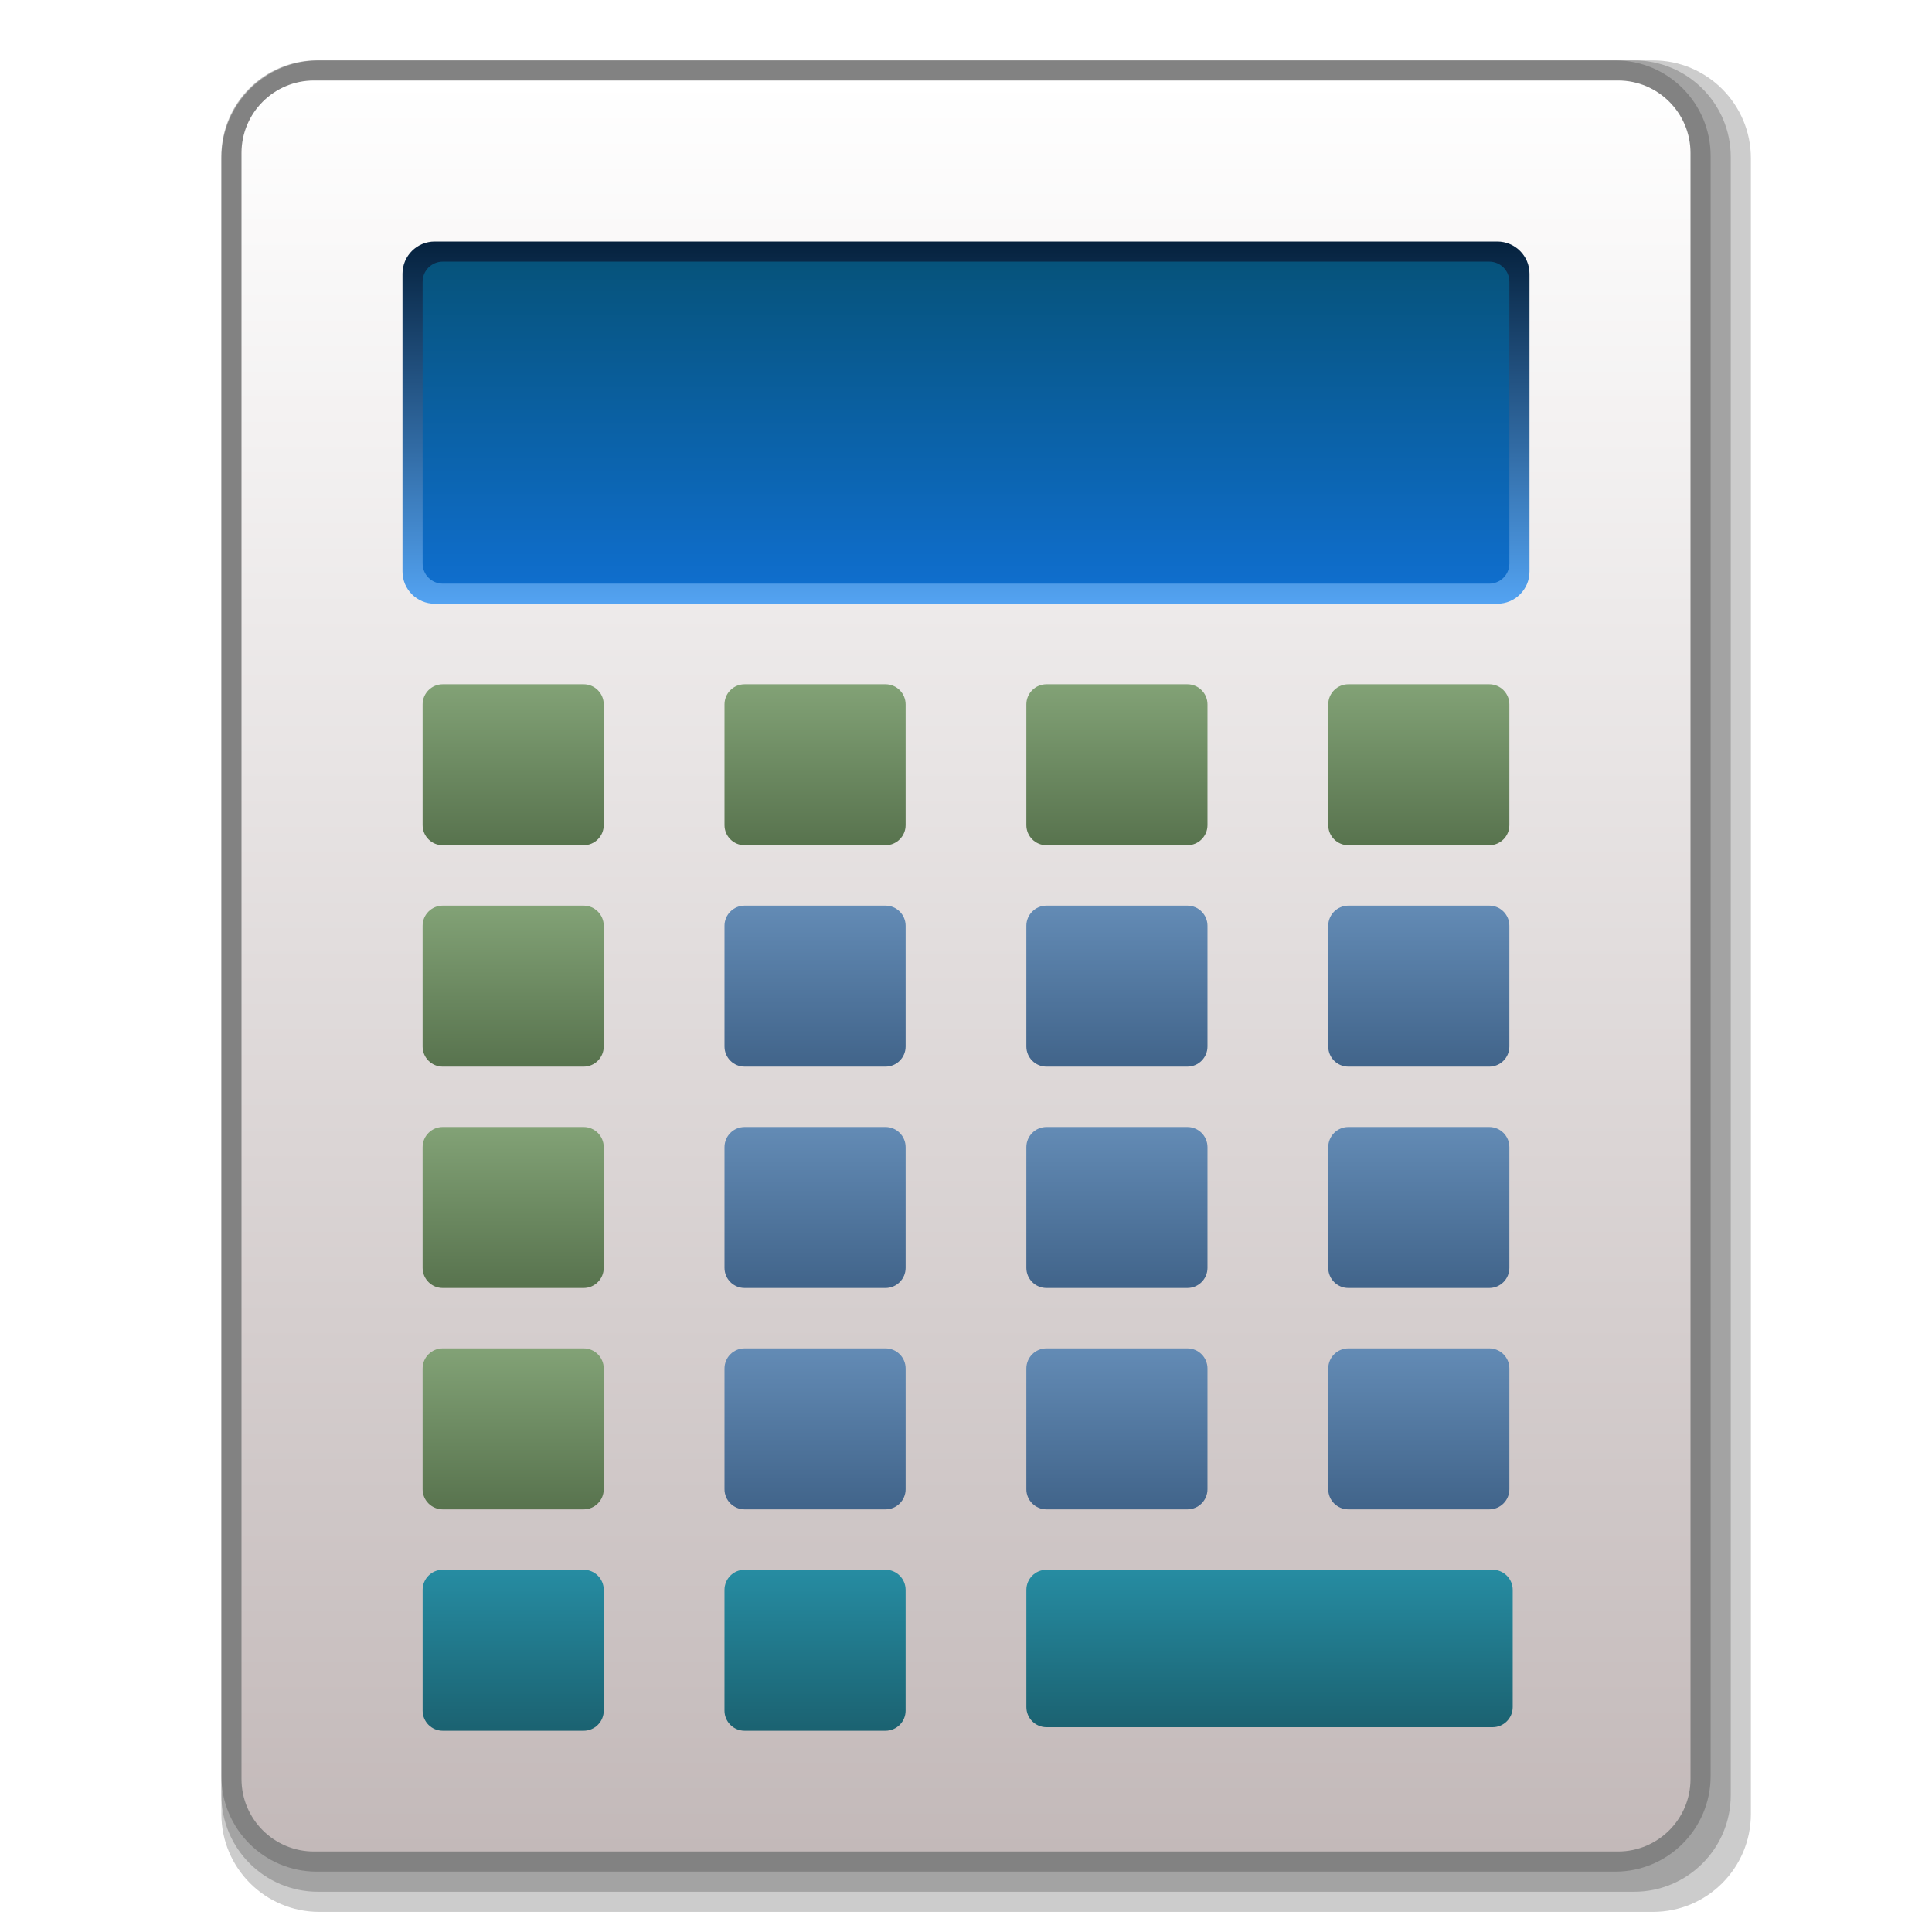
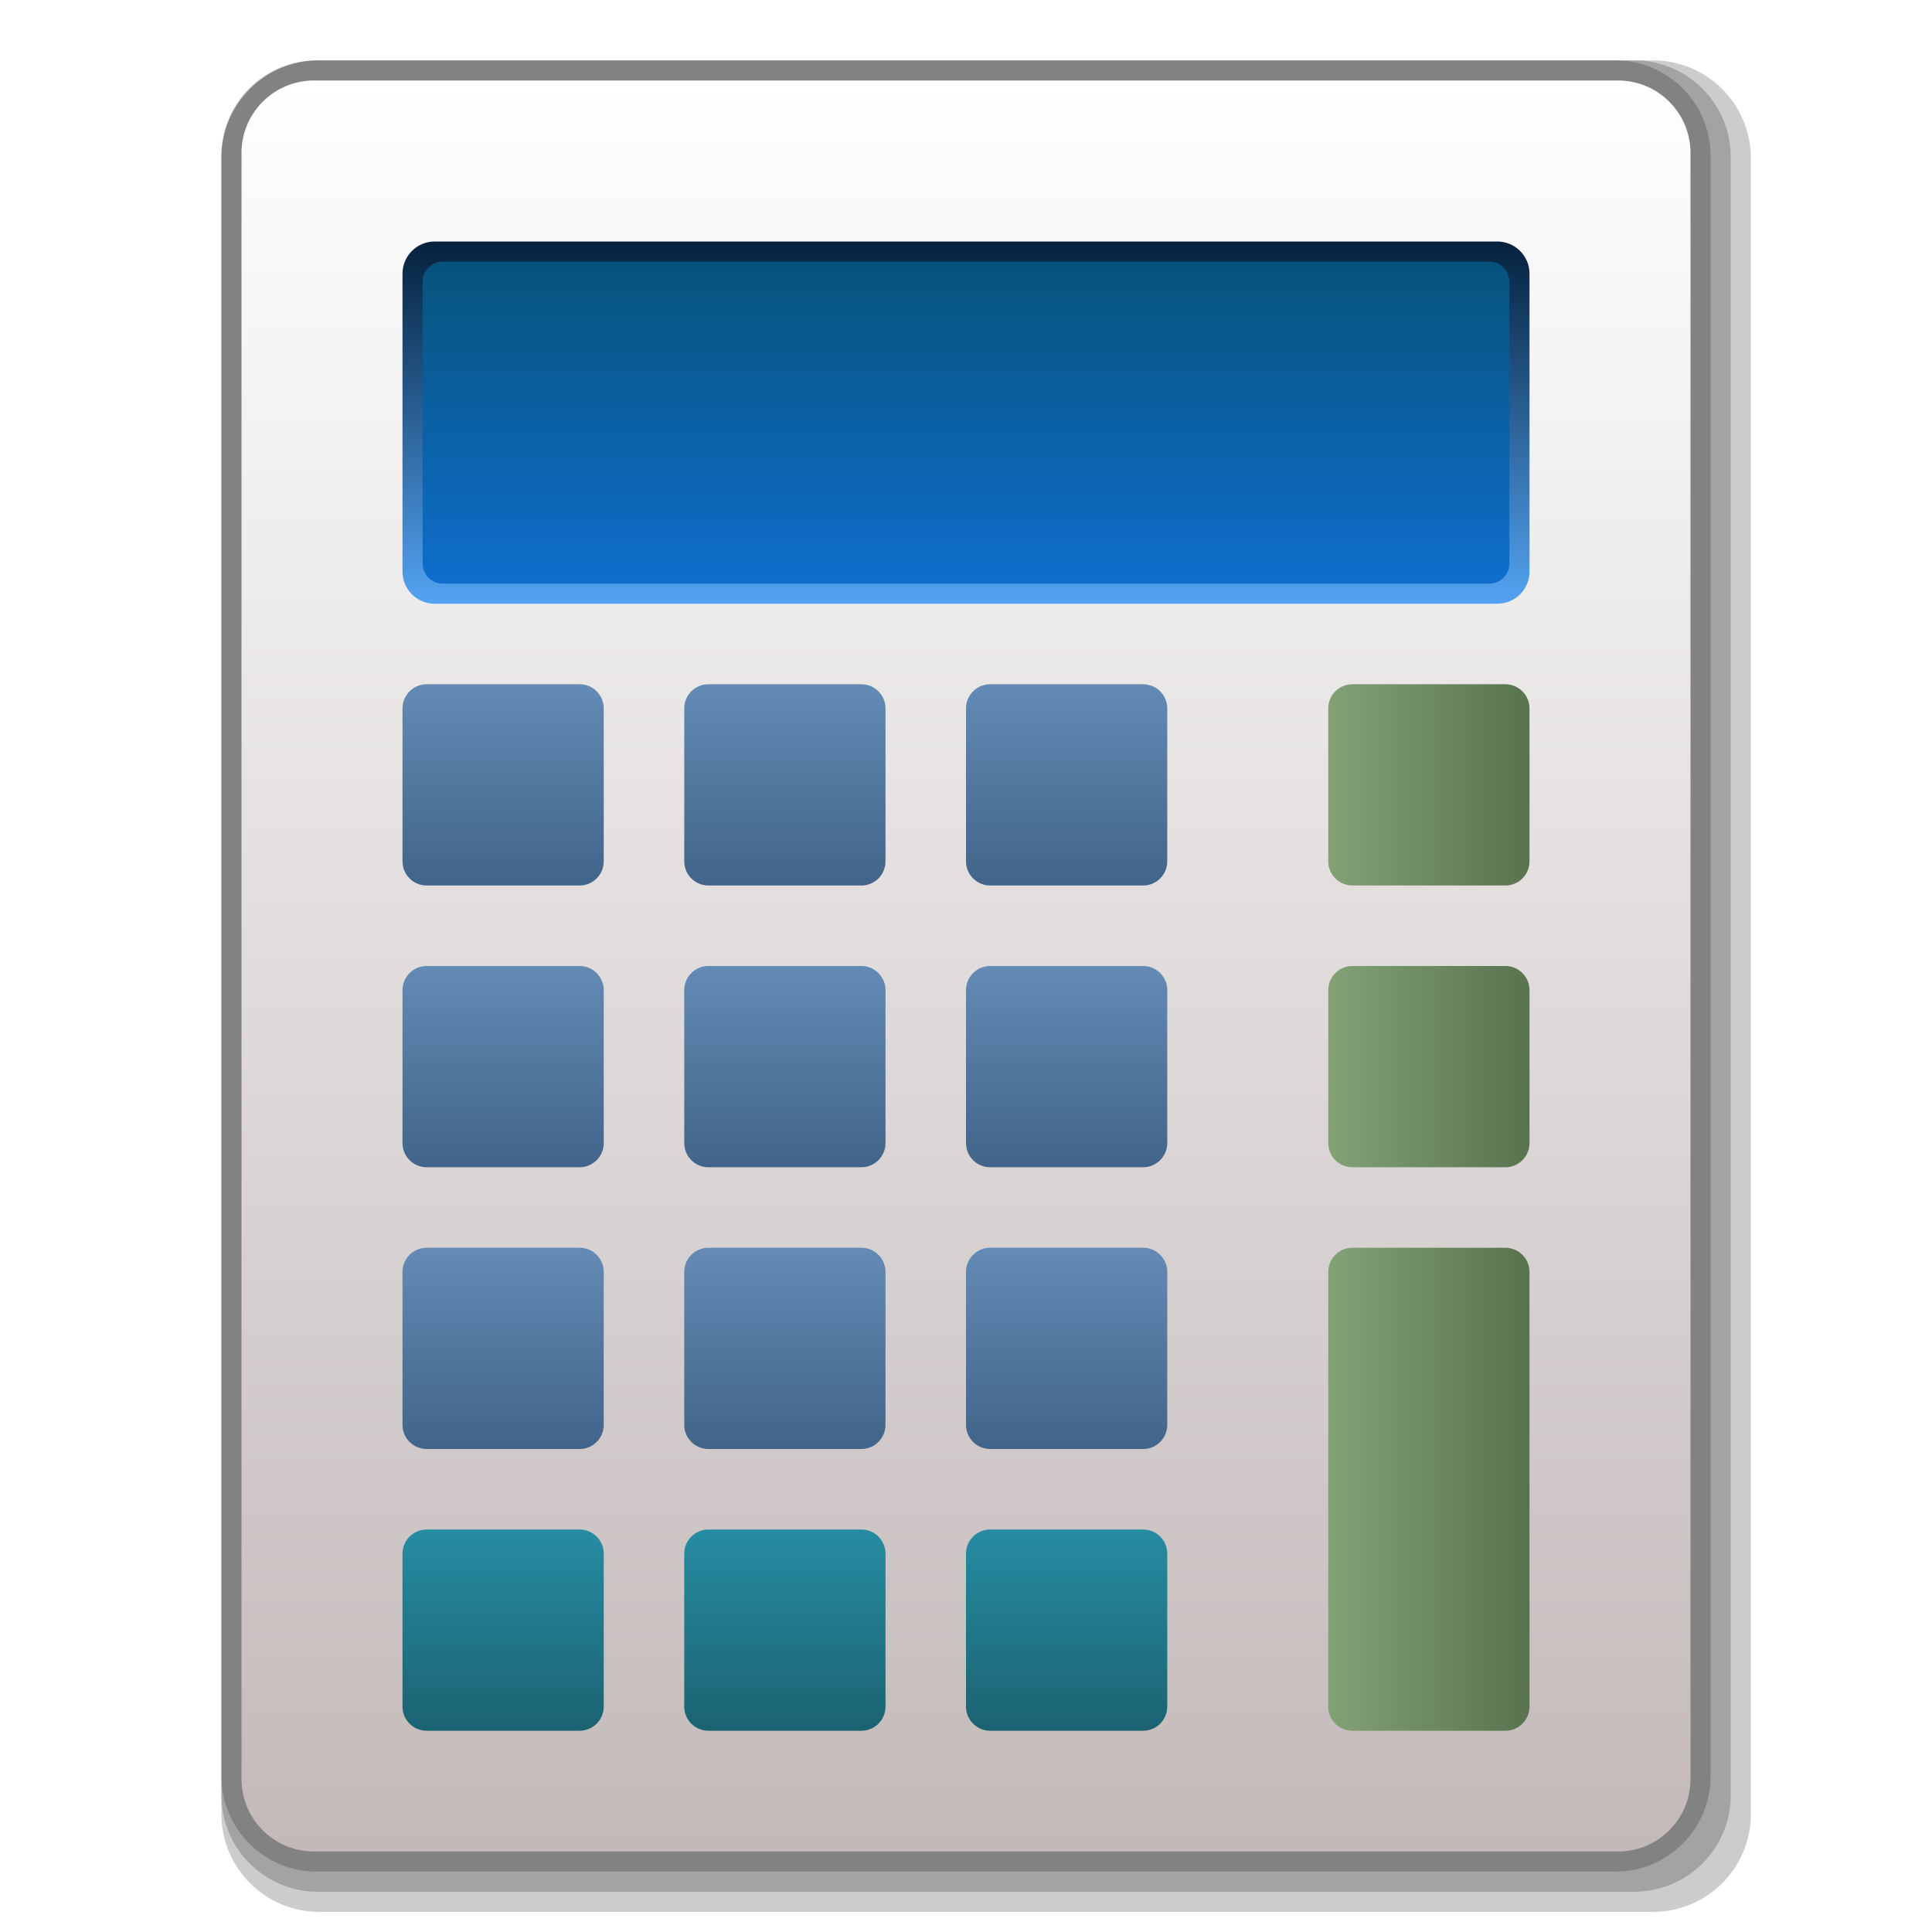
<svg xmlns="http://www.w3.org/2000/svg" xmlns:xlink="http://www.w3.org/1999/xlink" width="48" version="1.0" height="48">
  <defs id="defs5">
+     <linearGradient gradientTransform="matrix(0.9642857,0,0,0.8888889,0.8571428,1.166667)" xlink:href="#linearGradient960" id="linearGradient949" y1="6" x1="10" y2="15" gradientUnits="userSpaceOnUse" x2="10" />
+     <linearGradient gradientTransform="matrix(1.111111,0,0,1.25,-3.666671,-5.5)" xlink:href="#linearGradient875" id="linearGradient1078" y1="18" x1="33" y2="18" gradientUnits="userSpaceOnUse" x2="37.5" />
+     <linearGradient gradientTransform="matrix(0.413808,0,0,3.067454,22.44773,-88.6307)" xlink:href="#linearGradient875" id="linearGradient963" y1="39" x1="25.5" y2="39" x2="37.583" gradientUnits="userSpaceOnUse" />
+     <linearGradient gradientTransform="matrix(1.111111,0,0,1.25,-10,-7.25)" xlink:href="#linearGradient851" id="linearGradient2353" y1="25" x1="18" y2="29" gradientUnits="userSpaceOnUse" x2="18" />
+     <linearGradient xlink:href="#linearGradient2768" id="linearGradient943" y1="46" x1="6" y2="2" x2="6" gradientUnits="userSpaceOnUse" />
+     <linearGradient gradientTransform="matrix(1.111111,0,0,1.25,-1.667106,-10.75)" xlink:href="#linearGradient895" id="linearGradient2361" y1="43" x1="10.5" y2="39" gradientUnits="userSpaceOnUse" x2="10.5" />
+     <linearGradient xlink:href="#linearGradient3310" id="linearGradient939" y1="15" x1="10" y2="6" x2="10" gradientUnits="userSpaceOnUse" />
    <linearGradient id="linearGradient895">
      <stop offset="0" style="stop-color:#1b6271" id="stop891" />
      <stop offset="1" style="stop-color:#268ca2" id="stop893" />
    </linearGradient>
    <linearGradient id="linearGradient960">
      <stop offset="0" style="stop-color:#06537b" id="stop956" />
      <stop offset="1" style="stop-color:#0f6ecd" id="stop958" />
    </linearGradient>
    <linearGradient id="linearGradient875">
      <stop offset="0" style="stop-color:#82a276" id="stop871" />
      <stop offset="1" style="stop-color:#58734e" id="stop873" />
    </linearGradient>
    <linearGradient id="linearGradient3310">
      <stop offset="0" style="stop-color:#53a3f2" id="stop3312" />
      <stop offset="1" style="stop-color:#05213d" id="stop3314" />
    </linearGradient>
    <linearGradient id="linearGradient2768">
      <stop offset="0" style="stop-color:#c3b9b9" id="stop2770" />
      <stop offset="1" style="stop-color:#fff" id="stop2772" />
    </linearGradient>
    <linearGradient id="linearGradient851">
      <stop offset="0" style="stop-color:#638bb5" id="stop847" />
      <stop offset="1" style="stop-color:#41648a" id="stop849" />
    </linearGradient>
-     <linearGradient xlink:href="#linearGradient3310" id="linearGradient939" y1="15" x1="10" y2="6" x2="10" gradientUnits="userSpaceOnUse" />
-     <linearGradient gradientTransform="matrix(0.4590474,0,0,0.3853351,-6.664493,0.02386136)" xlink:href="#linearGradient2768" id="linearGradient3226" y1="119.315" x1="34.396" y2="5.128" gradientUnits="userSpaceOnUse" x2="34.396" />
-     <linearGradient xlink:href="#linearGradient895" id="linearGradient907" y1="42.912" x1="25.5" y2="39" x2="25.5" gradientUnits="userSpaceOnUse" />
-     <linearGradient gradientTransform="matrix(0.9642857,0,0,0.8888889,0.8571428,1.166667)" xlink:href="#linearGradient960" id="linearGradient949" y1="6" x1="10" y2="15" gradientUnits="userSpaceOnUse" x2="10" />
-     <linearGradient xlink:href="#linearGradient875" id="linearGradient877" y1="17" x1="33" y2="21" x2="33" gradientUnits="userSpaceOnUse" />
-     <linearGradient xlink:href="#linearGradient895" id="linearGradient897" y1="43" x1="10.5" y2="39" x2="10.5" gradientUnits="userSpaceOnUse" />
-     <linearGradient xlink:href="#linearGradient851" id="linearGradient853" y1="22.5" x1="18" y2="26.5" x2="18" gradientUnits="userSpaceOnUse" />
  </defs>
  <g style="stroke:none;stroke-linejoin:round">
    <g style="stroke-linecap:round">
-       <rect width="38" x="5.5" y="1.5" rx="2.432" height="46" ry="2.432" style="opacity:.2;stroke-width:.883" id="rect881" />
-       <rect width="37.5" x="5.5" y="1.5" rx="2.4" ry="2.4" height="45.5" style="opacity:.2;stroke-width:.873" id="rect879" />
-       <rect width="37" x="5.5" y="1.5" rx="2.368" height="45" ry="2.374" style="opacity:.2;stroke-width:.862" id="rect961" />
-       <rect width="36" x="6" y="2" rx="1.8" height="44" ry="1.8" style="fill:url(#linearGradient3226);stroke-width:.429" id="rect2778" />
-       <rect width="12.083" x="25.5" y="39" rx="0.5" height="3.912" ry="0.5" style="fill:url(#linearGradient907);stroke-width:.145" id="rect3169" />
+       <rect width="38" x="5.5" y="1.5" rx="2.432" height="46" ry="2.432" style="opacity:.2" id="rect881" />
+       <rect width="37.5" x="5.5" y="1.5" rx="2.4" ry="2.4" height="45.5" style="opacity:.2" id="rect879" />
+       <rect width="37" x="5.5" y="1.5" rx="2.368" height="45" ry="2.374" style="opacity:.2" id="rect961" />
+       <rect width="36" x="6" y="2" rx="1.8" height="44" ry="1.8" style="fill:url(#linearGradient943)" id="rect2778" />
+       <rect width="5" x="33" y="31" rx="0.6" height="12" ry="0.6" style="fill:url(#linearGradient963)" id="rect3169" />
    </g>
-     <rect width="28" x="10" y="6" rx="0.8" height="9" ry="0.8" style="fill:url(#linearGradient939);fill-rule:evenodd;stroke-linecap:square;stroke-width:2.683" id="rect931" />
+     <rect width="28" x="10" y="6" rx="0.8" ry="0.8" height="9" style="fill:url(#linearGradient939);fill-rule:evenodd;stroke-linecap:square" id="rect931" />
  </g>
-   <rect width="4.5" x="33" y="17" rx="0.5" ry="0.5" height="4" style="fill:url(#linearGradient877);stroke:none;stroke-linejoin:round;stroke-linecap:round;stroke-width:.09" id="use945" />
-   <rect width="4.5" x="18" y="22.5" rx="0.5" ry="0.5" height="4" style="fill:url(#linearGradient853);stroke:none;stroke-linejoin:round;stroke-linecap:round;stroke-width:.09" id="use951" />
-   <rect width="4.5" x="10.5" y="39" rx="0.5" ry="0.5" height="4" style="fill:url(#linearGradient897);stroke:none;stroke-linejoin:round;stroke-linecap:round;stroke-width:.09" id="use939" />
-   <rect width="27" x="10.5" y="6.5" rx="0.5" ry="0.5" height="8" style="fill:url(#linearGradient949);fill-rule:evenodd;stroke:none;stroke-linejoin:round;stroke-linecap:square;stroke-width:2.484" id="rect941" />
-   <use width="100%" x="0" y="0" height="100%" xlink:href="#use951" id="use855" transform="translate(7.499603)" />
-   <use width="100%" x="0" y="0" height="100%" xlink:href="#use951" id="use857" transform="translate(15)" />
-   <use width="100%" x="0" y="0" height="100%" xlink:href="#use951" id="use859" transform="translate(0,5.5)" />
-   <use width="100%" x="0" y="0" height="100%" xlink:href="#use951" id="use861" transform="translate(0,11)" />
-   <use width="100%" x="0" y="0" height="100%" xlink:href="#use951" id="use863" transform="translate(7.499603,5.5)" />
-   <use width="100%" x="0" y="0" height="100%" xlink:href="#use951" id="use865" transform="translate(15,5.5)" />
-   <use width="100%" x="0" y="0" height="100%" xlink:href="#use951" id="use867" transform="translate(7.499603,11)" />
-   <use width="100%" x="0" y="0" height="100%" xlink:href="#use951" id="use869" transform="translate(15,11)" />
-   <use width="100%" x="0" y="0" height="100%" xlink:href="#use945" id="use879" transform="translate(-7.500397)" />
-   <use width="100%" x="0" y="0" height="100%" xlink:href="#use945" id="use881" transform="translate(-15)" />
-   <use width="100%" x="0" y="0" height="100%" xlink:href="#use945" id="use883" transform="translate(-22.5004)" />
-   <use width="100%" x="0" y="0" height="100%" xlink:href="#use945" id="use885" transform="translate(-22.5004,11)" />
-   <use width="100%" x="0" y="0" height="100%" xlink:href="#use945" id="use887" transform="translate(-22.5004,5.5)" />
-   <use width="100%" x="0" y="0" height="100%" xlink:href="#use945" id="use889" transform="translate(-22.5004,16.5)" />
-   <use width="100%" x="0" y="0" height="100%" xlink:href="#use939" id="use899" transform="translate(7.499604)" />
+   <rect width="5" x="33" y="17" rx="0.6" ry="0.6" height="5" style="fill:url(#linearGradient1078);stroke:none;stroke-linejoin:round;stroke-linecap:round" id="use945" />
+   <rect width="5" x="10" y="24" rx="0.6" ry="0.6" height="5" style="fill:url(#linearGradient2353);stroke:none;stroke-linejoin:round;stroke-linecap:round" id="use951" />
+   <rect width="5" x="10" y="38" rx="0.6" ry="0.6" height="5" style="fill:url(#linearGradient2361);stroke:none;stroke-linejoin:round;stroke-linecap:round" id="use939" />
+   <rect width="27" x="10.5" y="6.5" rx="0.5" ry="0.5" height="8" style="fill:url(#linearGradient949);fill-rule:evenodd;stroke:none;stroke-linejoin:round;stroke-linecap:square" id="rect941" />
+   <use width="100%" x="0" y="0" height="100%" xlink:href="#use951" id="use855" transform="translate(7)" />
+   <use width="100%" x="0" y="0" height="100%" xlink:href="#use951" id="use857" transform="translate(14)" />
+   <use width="100%" x="0" y="0" height="100%" xlink:href="#use951" id="use859" transform="translate(0,7)" />
+   <use width="100%" x="0" y="0" height="100%" xlink:href="#use951" id="use863" transform="translate(7,7)" />
+   <use width="100%" x="0" y="0" height="100%" xlink:href="#use951" id="use865" transform="translate(14,7)" />
+   <use width="100%" x="0" y="0" height="100%" xlink:href="#use945" id="use887" transform="translate(0,7)" />
+   <use width="100%" x="0" y="0" height="100%" xlink:href="#use939" id="use899" transform="translate(7)" />
+   <use width="100%" x="0" y="0" height="100%" xlink:href="#use951" id="use2133" transform="translate(0,-7)" />
+   <use width="100%" x="0" y="0" height="100%" xlink:href="#use951" id="use2135" transform="translate(7,-7)" />
+   <use width="100%" x="0" y="0" height="100%" xlink:href="#use951" id="use2137" transform="translate(14,-7)" />
+   <use width="100%" x="0" y="0" height="100%" xlink:href="#use939" id="use878" transform="translate(14)" />
</svg>
